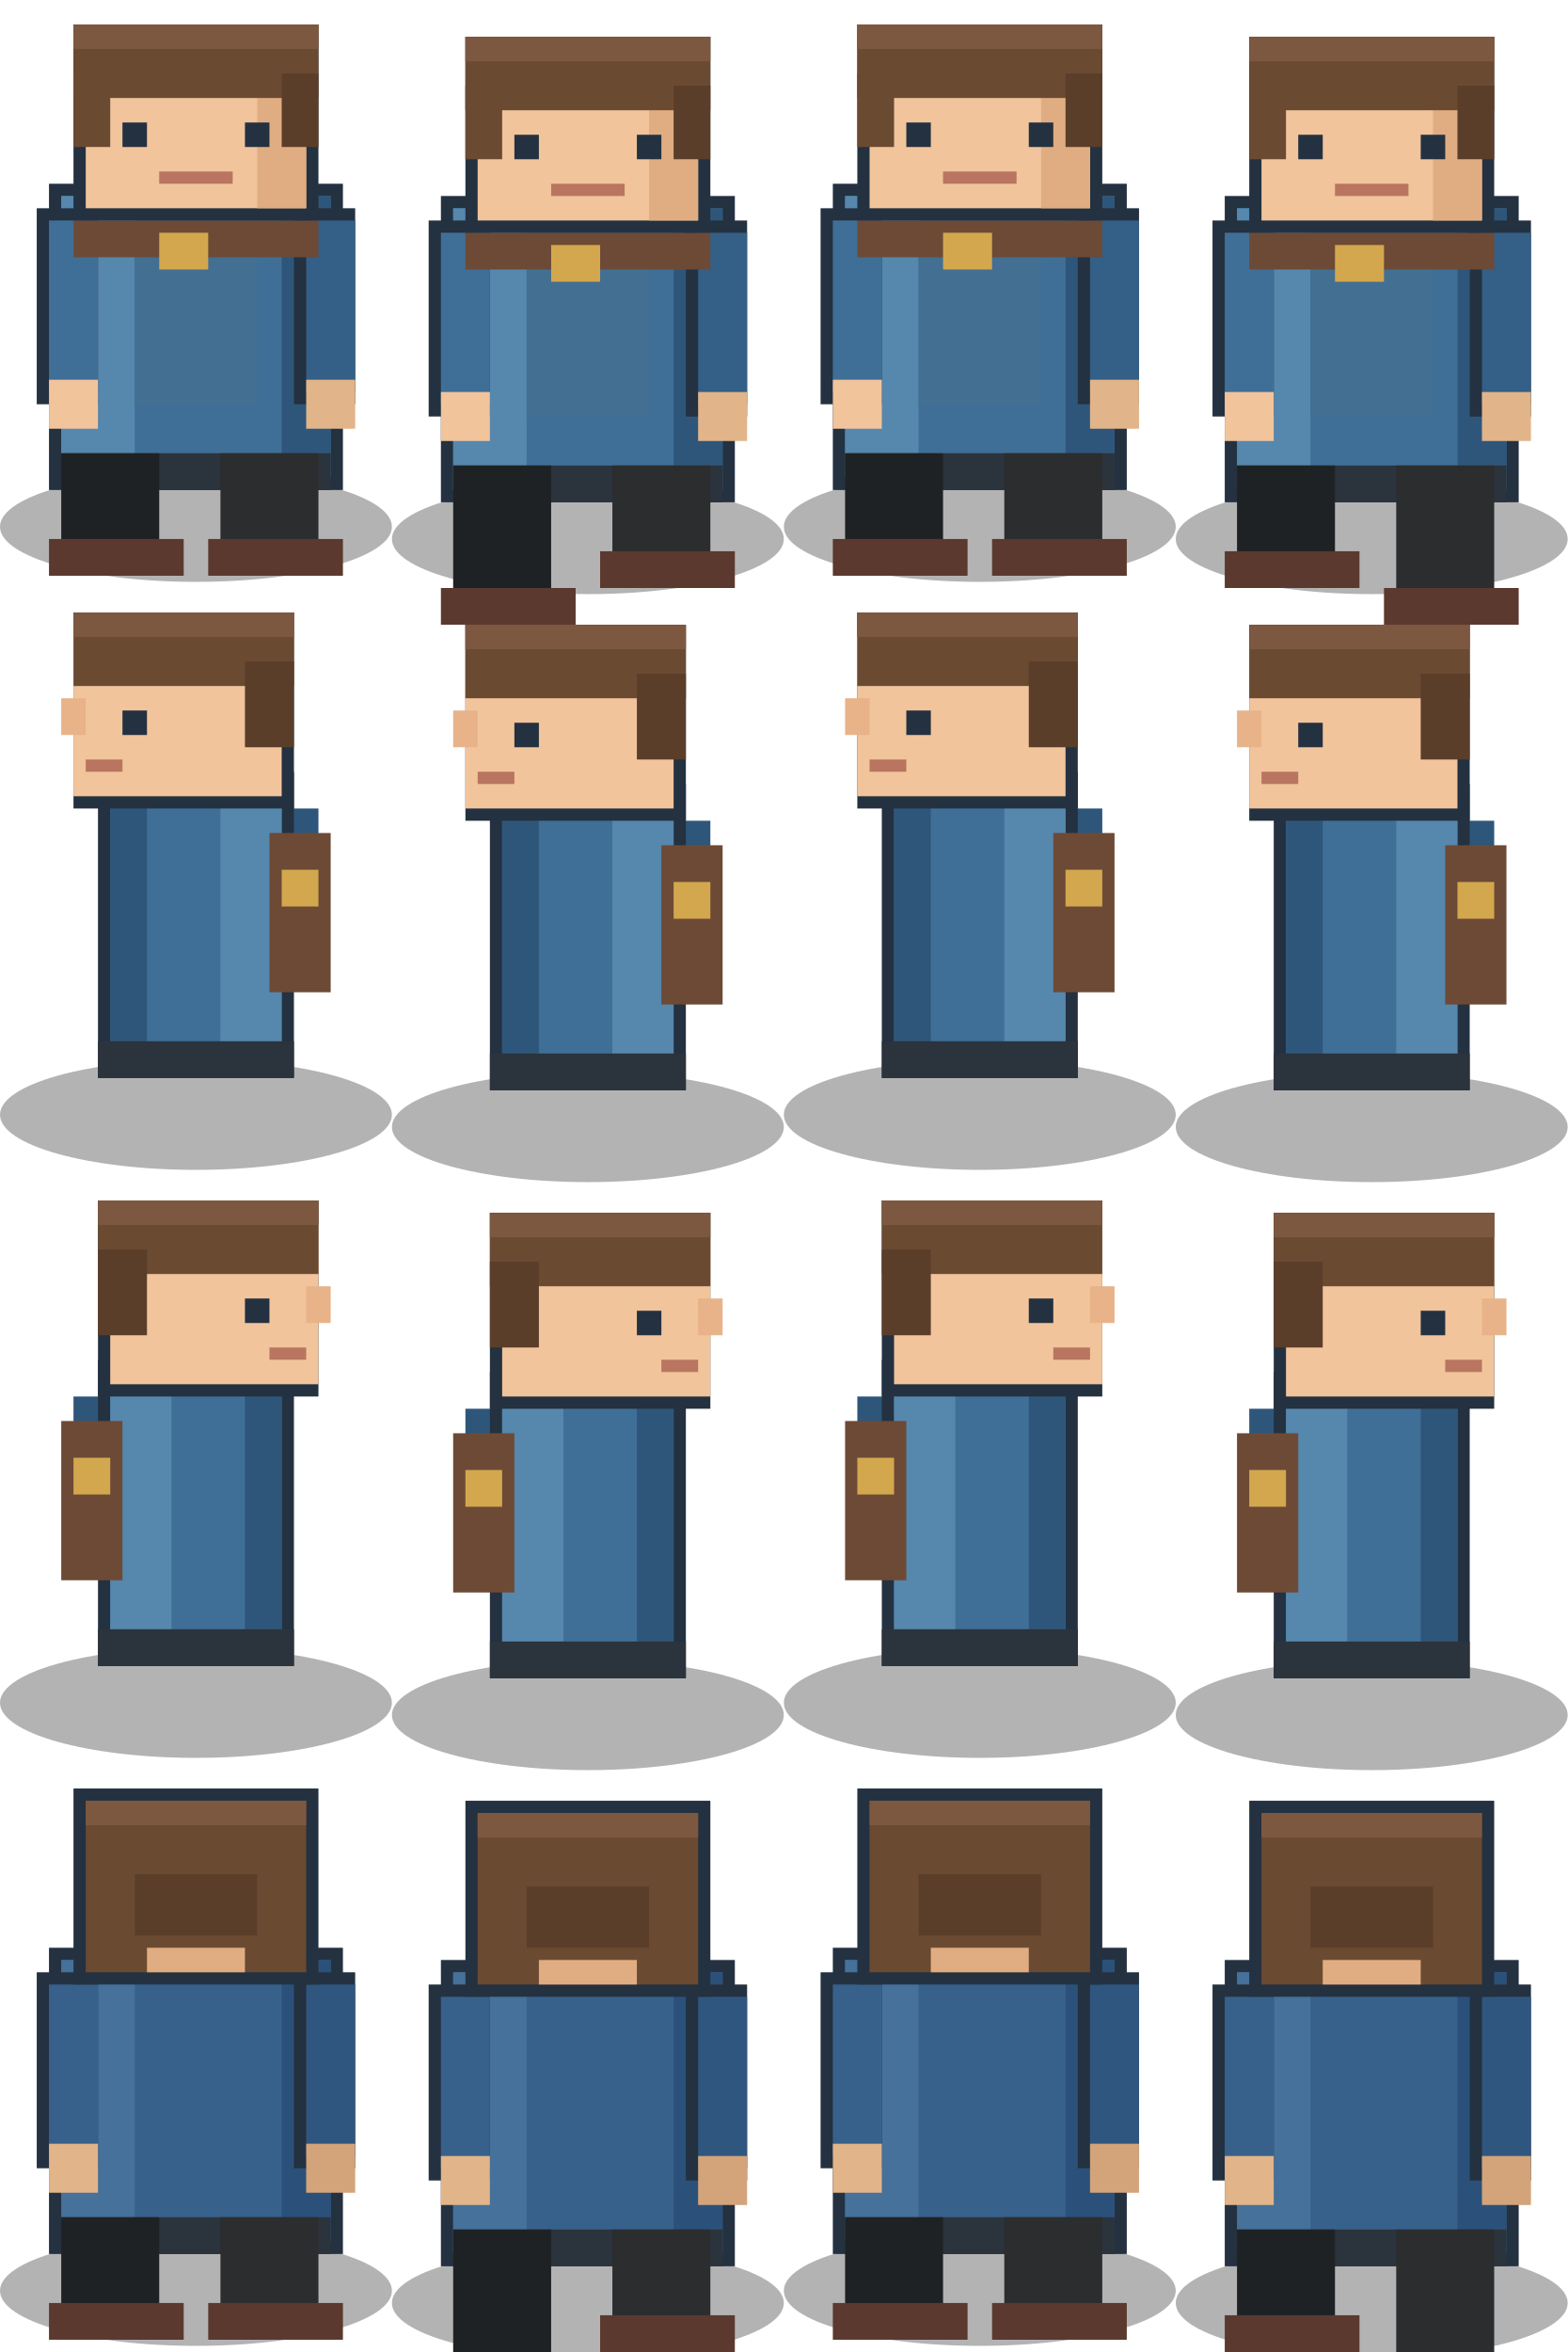
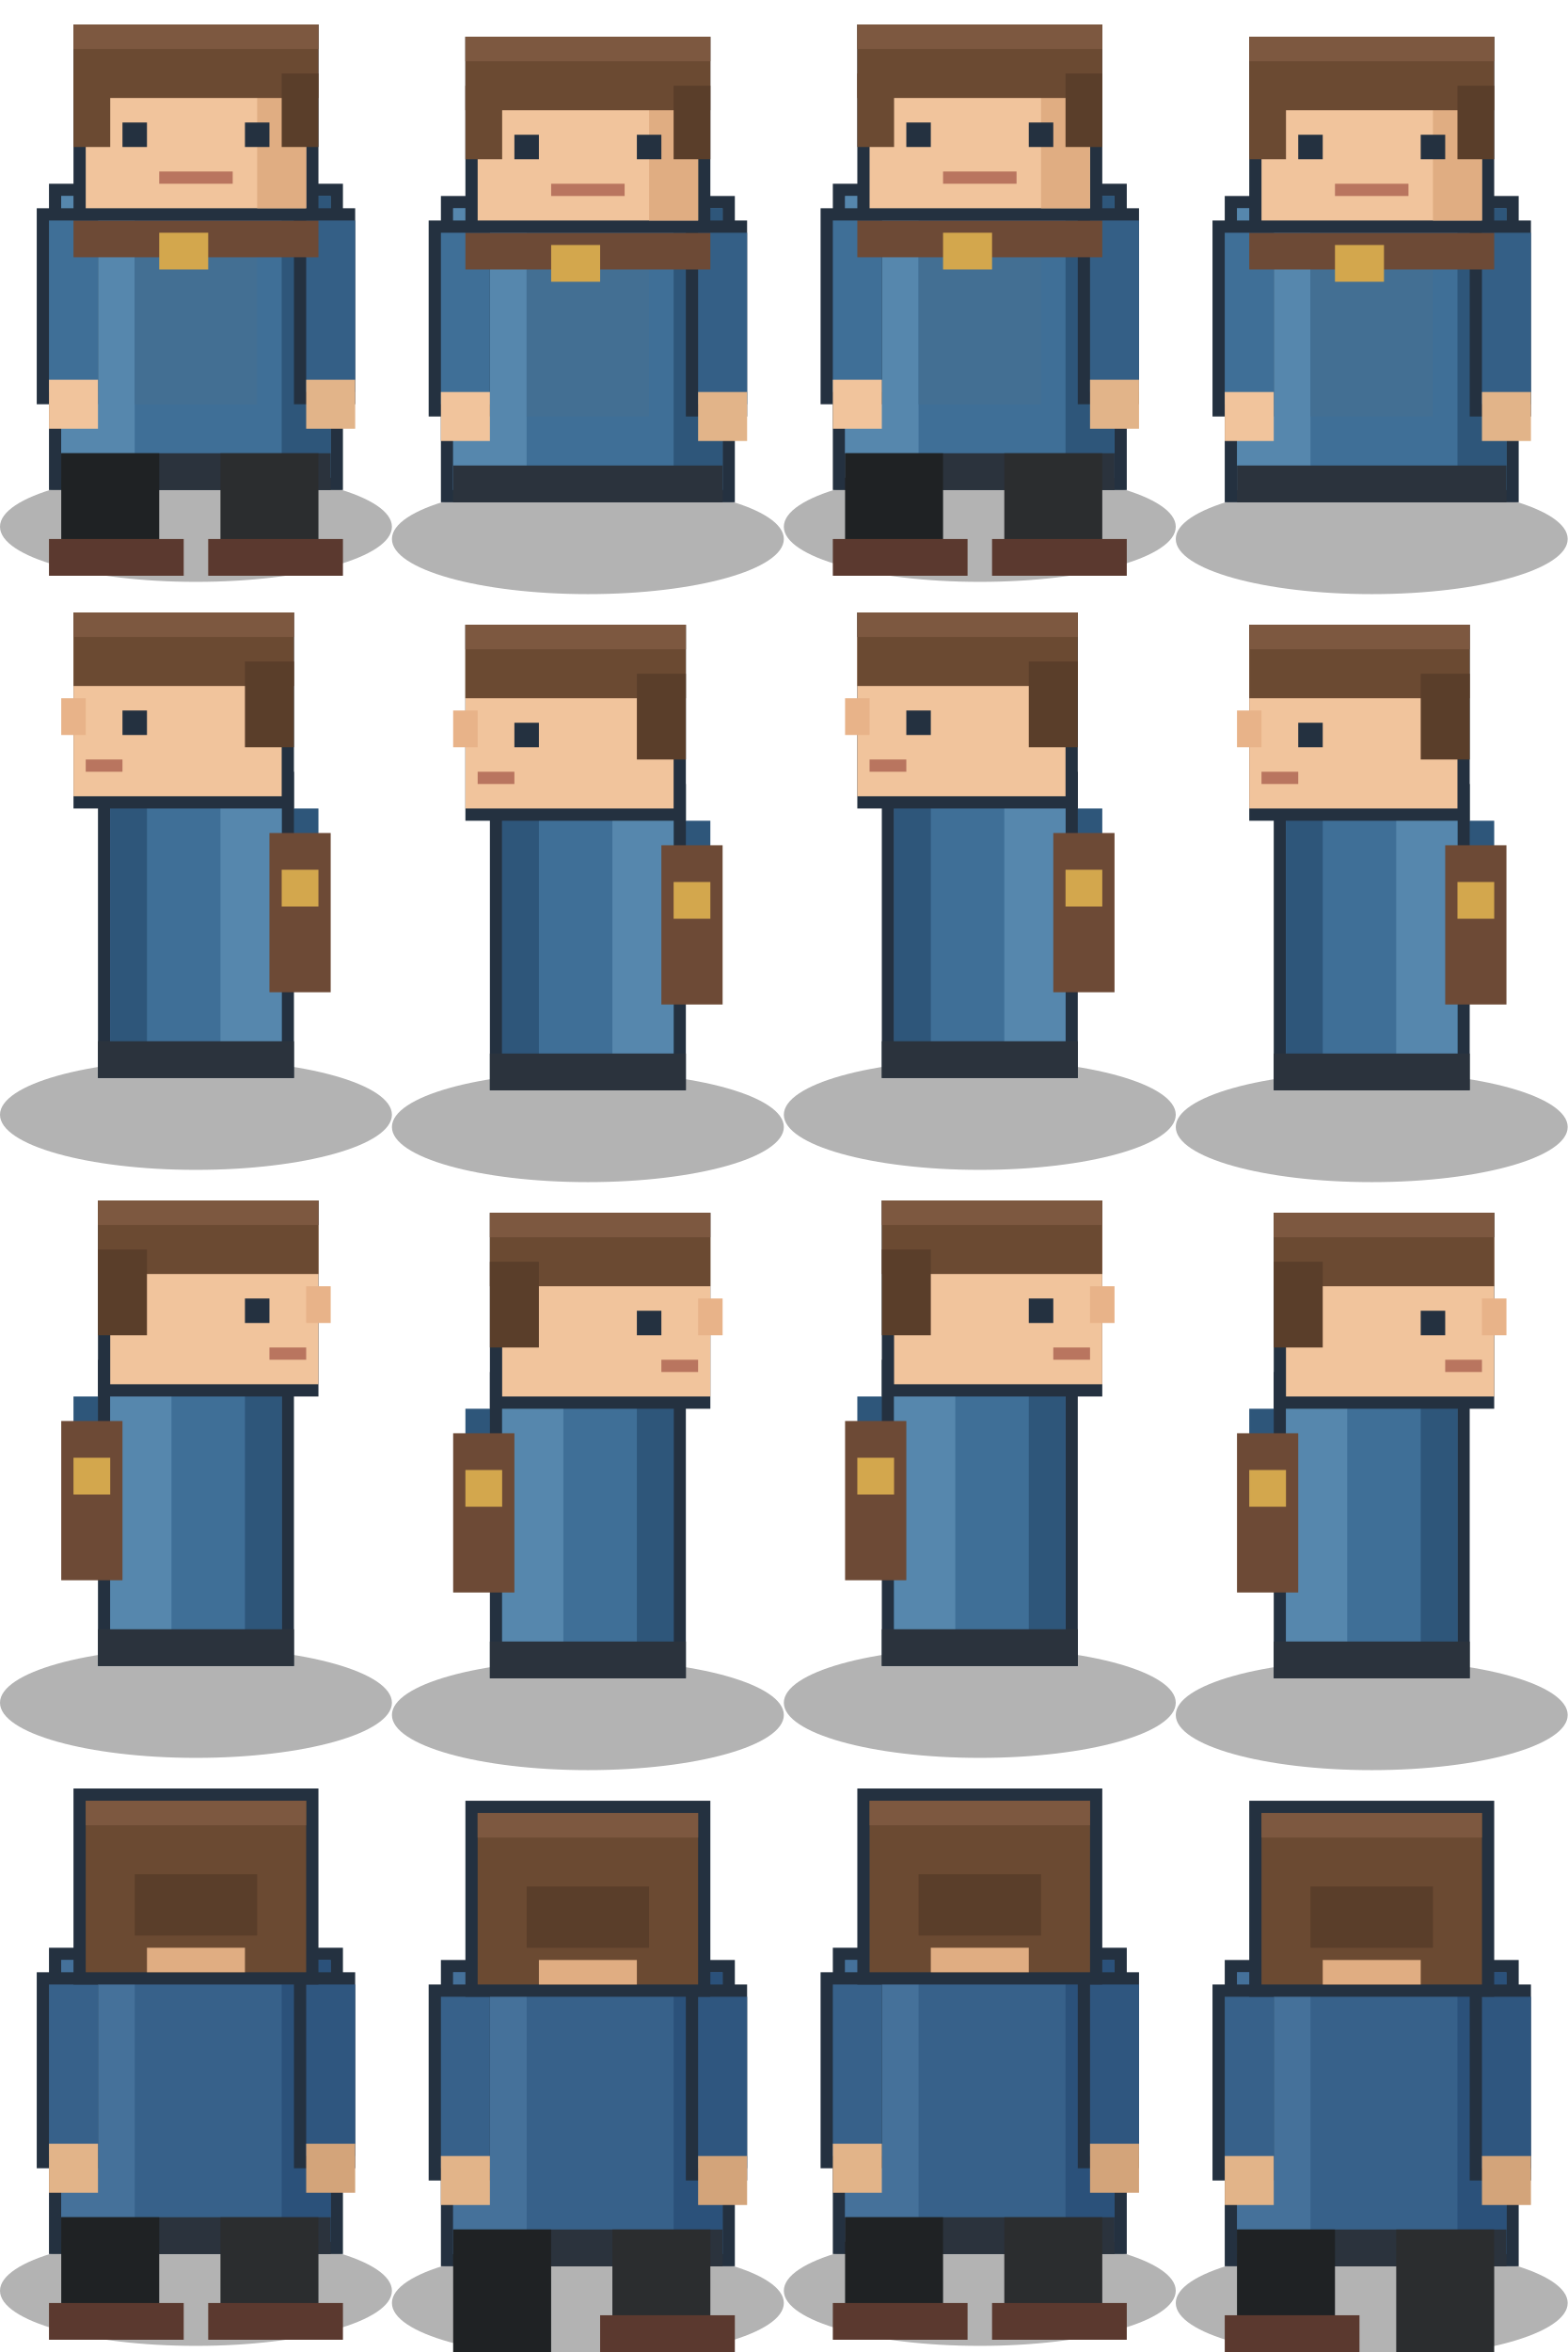
<svg xmlns="http://www.w3.org/2000/svg" width="128" height="192" viewBox="0 0 128 192">
  <defs>
    <g id="shadow">
      <ellipse cx="16" cy="43" rx="16" ry="4.5" fill="#000000" opacity=".3" />
    </g>
    <g id="front-base">
      <rect x="4" y="15" width="24" height="25" fill="#243140" />
      <rect x="5" y="16" width="22" height="23" fill="#3f6f97" />
      <rect x="5" y="16" width="6" height="23" fill="#5687ad" />
      <rect x="23" y="16" width="4" height="23" fill="#2e567a" />
      <rect x="11" y="20" width="10" height="13" fill="#436f93" />
      <rect x="3" y="17" width="5" height="16" fill="#243140" />
      <rect x="4" y="18" width="4" height="14" fill="#3f6f97" />
      <rect x="24" y="17" width="5" height="16" fill="#243140" />
      <rect x="25" y="18" width="4" height="14" fill="#345f86" />
      <rect x="4" y="31" width="4" height="4" fill="#f1c49c" />
      <rect x="25" y="31" width="4" height="4" fill="#e2b489" />
      <rect x="6" y="18" width="20" height="3" fill="#6d4a36" />
      <rect x="13" y="19" width="4" height="3" fill="#d3a74d" />
      <rect x="5" y="37" width="22" height="3" fill="#2b333d" />
      <rect x="6" y="2" width="20" height="16" fill="#243140" />
      <rect x="7" y="4" width="18" height="13" fill="#f1c49c" />
      <rect x="21" y="4" width="4" height="13" fill="#e0ad82" />
      <rect x="6" y="2" width="20" height="6" fill="#6b4a32" />
      <rect x="6" y="2" width="20" height="2" fill="#7d5840" />
      <rect x="6" y="6" width="3" height="6" fill="#6b4a32" />
      <rect x="23" y="6" width="3" height="6" fill="#5a3e2a" />
      <rect x="10" y="10" width="2" height="2" fill="#243140" />
      <rect x="20" y="10" width="2" height="2" fill="#243140" />
      <rect x="13" y="14" width="6" height="1" fill="#b9755f" />
    </g>
    <g id="back-base">
      <rect x="4" y="15" width="24" height="25" fill="#243140" />
      <rect x="5" y="16" width="22" height="23" fill="#37618a" />
      <rect x="5" y="16" width="6" height="23" fill="#45719a" />
      <rect x="23" y="16" width="4" height="23" fill="#2b517a" />
      <rect x="3" y="17" width="5" height="16" fill="#243140" />
      <rect x="4" y="18" width="4" height="14" fill="#37618a" />
      <rect x="24" y="17" width="5" height="16" fill="#243140" />
      <rect x="25" y="18" width="4" height="14" fill="#2f567f" />
      <rect x="4" y="31" width="4" height="4" fill="#e2b489" />
      <rect x="25" y="31" width="4" height="4" fill="#d3a47a" />
      <rect x="5" y="37" width="22" height="3" fill="#2b333d" />
      <rect x="6" y="2" width="20" height="16" fill="#243140" />
      <rect x="7" y="3" width="18" height="14" fill="#6b4a32" />
      <rect x="7" y="3" width="18" height="2" fill="#7d5840" />
      <rect x="11" y="9" width="10" height="5" fill="#5a3e2a" />
      <rect x="12" y="15" width="8" height="2" fill="#e0ad82" />
    </g>
    <g id="side-base">
      <rect x="6" y="18" width="5" height="14" fill="#2e567a" />
      <rect x="8" y="15" width="16" height="25" fill="#243140" />
      <rect x="9" y="16" width="14" height="23" fill="#3f6f97" />
      <rect x="9" y="16" width="5" height="23" fill="#5687ad" />
      <rect x="20" y="16" width="3" height="23" fill="#2e567a" />
      <rect x="5" y="20" width="5" height="13" fill="#6d4a36" />
      <rect x="6" y="23" width="3" height="3" fill="#d3a74d" />
      <rect x="8" y="37" width="16" height="3" fill="#2b333d" />
      <rect x="8" y="2" width="18" height="16" fill="#243140" />
      <rect x="9" y="4" width="17" height="13" fill="#f1c49c" />
      <rect x="25" y="9" width="2" height="3" fill="#e8b389" />
      <rect x="8" y="2" width="18" height="6" fill="#6b4a32" />
      <rect x="8" y="2" width="18" height="2" fill="#7d5840" />
      <rect x="8" y="6" width="4" height="7" fill="#5a3e2a" />
      <rect x="20" y="10" width="2" height="2" fill="#243140" />
      <rect x="22" y="14" width="3" height="1" fill="#b9755f" />
    </g>
  </defs>
  <g transform="translate(0 0)">
    <use href="#shadow" />
    <use href="#front-base" />
    <rect x="5" y="37" width="8" height="8" fill="#1f2224" />
    <rect x="18" y="37" width="8" height="8" fill="#2b2d2f" />
    <rect x="4" y="44" width="11" height="3" fill="#5b392f" />
    <rect x="17" y="44" width="11" height="3" fill="#5b392f" />
  </g>
  <g transform="translate(32 1)">
    <use href="#shadow" />
    <use href="#front-base" />
-     <rect x="5" y="37" width="8" height="11" fill="#1f2224" />
-     <rect x="18" y="37" width="8" height="8" fill="#2b2d2f" />
-     <rect x="4" y="47" width="11" height="3" fill="#5b392f" />
-     <rect x="17" y="44" width="11" height="3" fill="#5b392f" />
  </g>
  <g transform="translate(64 0)">
    <use href="#shadow" />
    <use href="#front-base" />
    <rect x="5" y="37" width="8" height="8" fill="#1f2224" />
    <rect x="18" y="37" width="8" height="8" fill="#2b2d2f" />
    <rect x="4" y="44" width="11" height="3" fill="#5b392f" />
    <rect x="17" y="44" width="11" height="3" fill="#5b392f" />
  </g>
  <g transform="translate(96 1)">
    <use href="#shadow" />
    <use href="#front-base" />
-     <rect x="5" y="37" width="8" height="8" fill="#1f2224" />
-     <rect x="18" y="37" width="8" height="11" fill="#2b2d2f" />
-     <rect x="4" y="44" width="11" height="3" fill="#5b392f" />
-     <rect x="17" y="47" width="11" height="3" fill="#5b392f" />
  </g>
  <g transform="translate(0 48)">
    <use href="#shadow" />
    <g transform="translate(32 0) scale(-1 1)">
      <use href="#side-base" />
    </g>
  </g>
  <g transform="translate(32 49)">
    <use href="#shadow" />
    <g transform="translate(32 0) scale(-1 1)">
      <use href="#side-base" />
    </g>
  </g>
  <g transform="translate(64 48)">
    <use href="#shadow" />
    <g transform="translate(32 0) scale(-1 1)">
      <use href="#side-base" />
    </g>
  </g>
  <g transform="translate(96 49)">
    <use href="#shadow" />
    <g transform="translate(32 0) scale(-1 1)">
      <use href="#side-base" />
    </g>
  </g>
  <g transform="translate(0 96)">
    <use href="#shadow" />
    <use href="#side-base" />
  </g>
  <g transform="translate(32 97)">
    <use href="#shadow" />
    <use href="#side-base" />
  </g>
  <g transform="translate(64 96)">
    <use href="#shadow" />
    <use href="#side-base" />
  </g>
  <g transform="translate(96 97)">
    <use href="#shadow" />
    <use href="#side-base" />
  </g>
  <g transform="translate(0 144)">
    <use href="#shadow" />
    <use href="#back-base" />
    <rect x="5" y="37" width="8" height="8" fill="#1f2224" />
    <rect x="18" y="37" width="8" height="8" fill="#2b2d2f" />
    <rect x="4" y="44" width="11" height="3" fill="#5b392f" />
    <rect x="17" y="44" width="11" height="3" fill="#5b392f" />
  </g>
  <g transform="translate(32 145)">
    <use href="#shadow" />
    <use href="#back-base" />
    <rect x="5" y="37" width="8" height="11" fill="#1f2224" />
    <rect x="18" y="37" width="8" height="8" fill="#2b2d2f" />
    <rect x="4" y="47" width="11" height="3" fill="#5b392f" />
    <rect x="17" y="44" width="11" height="3" fill="#5b392f" />
  </g>
  <g transform="translate(64 144)">
    <use href="#shadow" />
    <use href="#back-base" />
    <rect x="5" y="37" width="8" height="8" fill="#1f2224" />
    <rect x="18" y="37" width="8" height="8" fill="#2b2d2f" />
    <rect x="4" y="44" width="11" height="3" fill="#5b392f" />
    <rect x="17" y="44" width="11" height="3" fill="#5b392f" />
  </g>
  <g transform="translate(96 145)">
    <use href="#shadow" />
    <use href="#back-base" />
    <rect x="5" y="37" width="8" height="8" fill="#1f2224" />
    <rect x="18" y="37" width="8" height="11" fill="#2b2d2f" />
    <rect x="4" y="44" width="11" height="3" fill="#5b392f" />
    <rect x="17" y="47" width="11" height="3" fill="#5b392f" />
  </g>
</svg>
